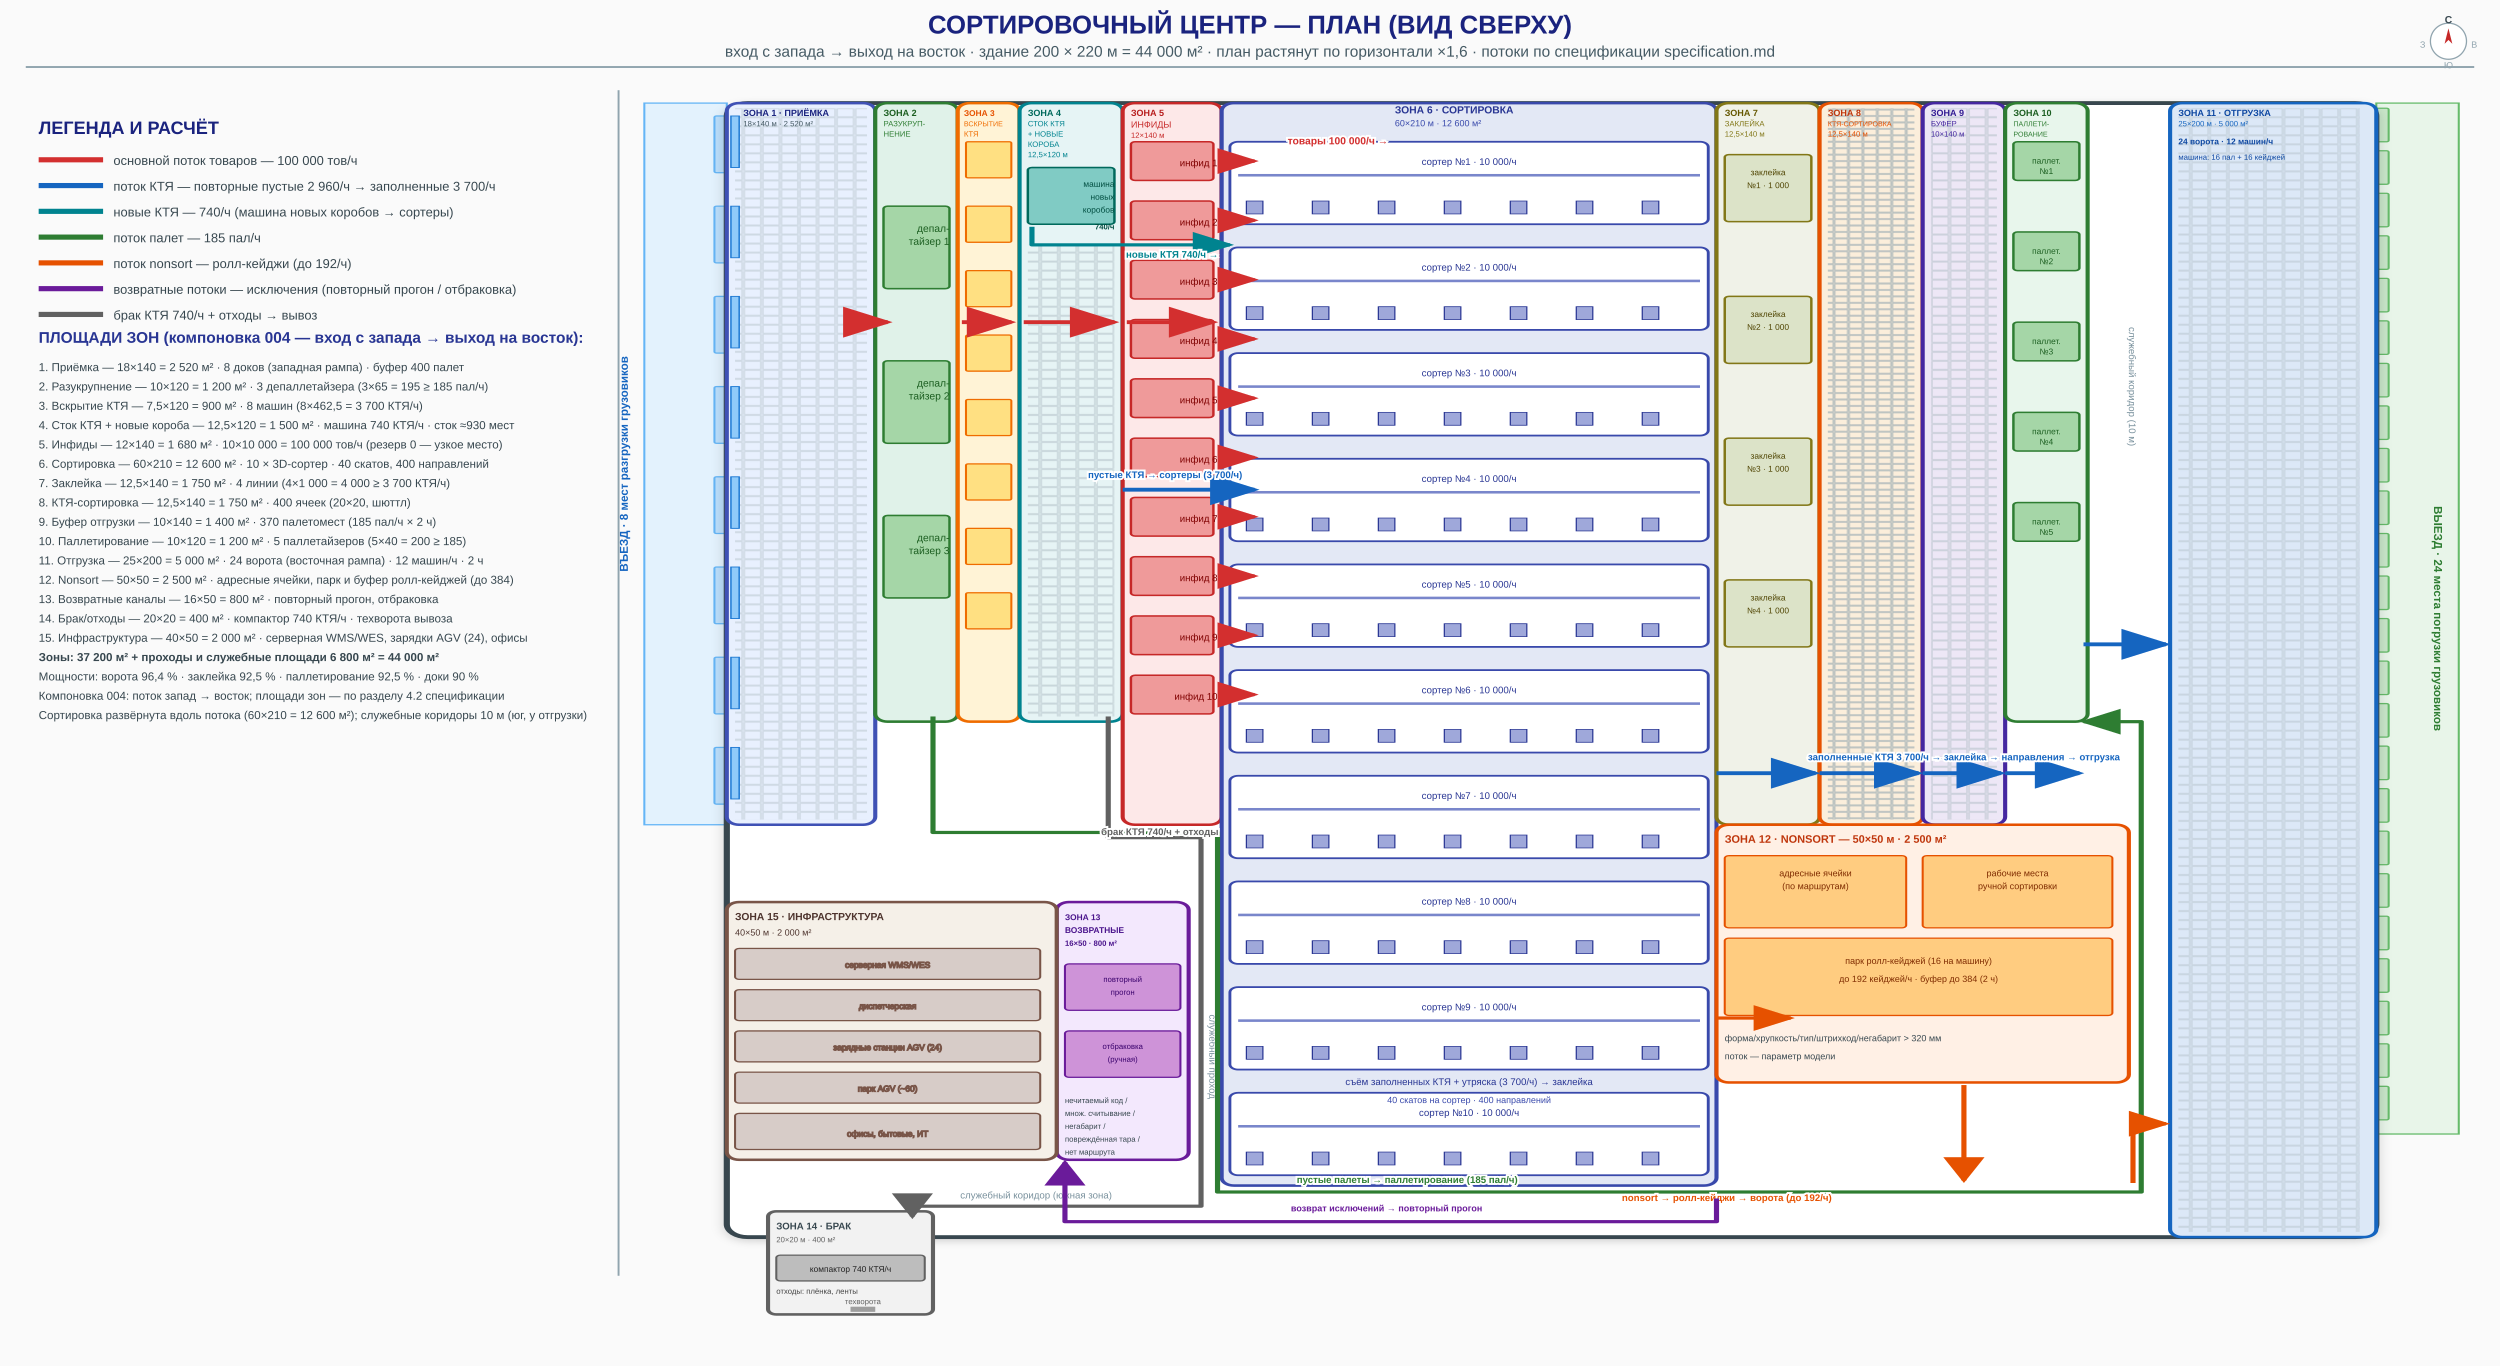
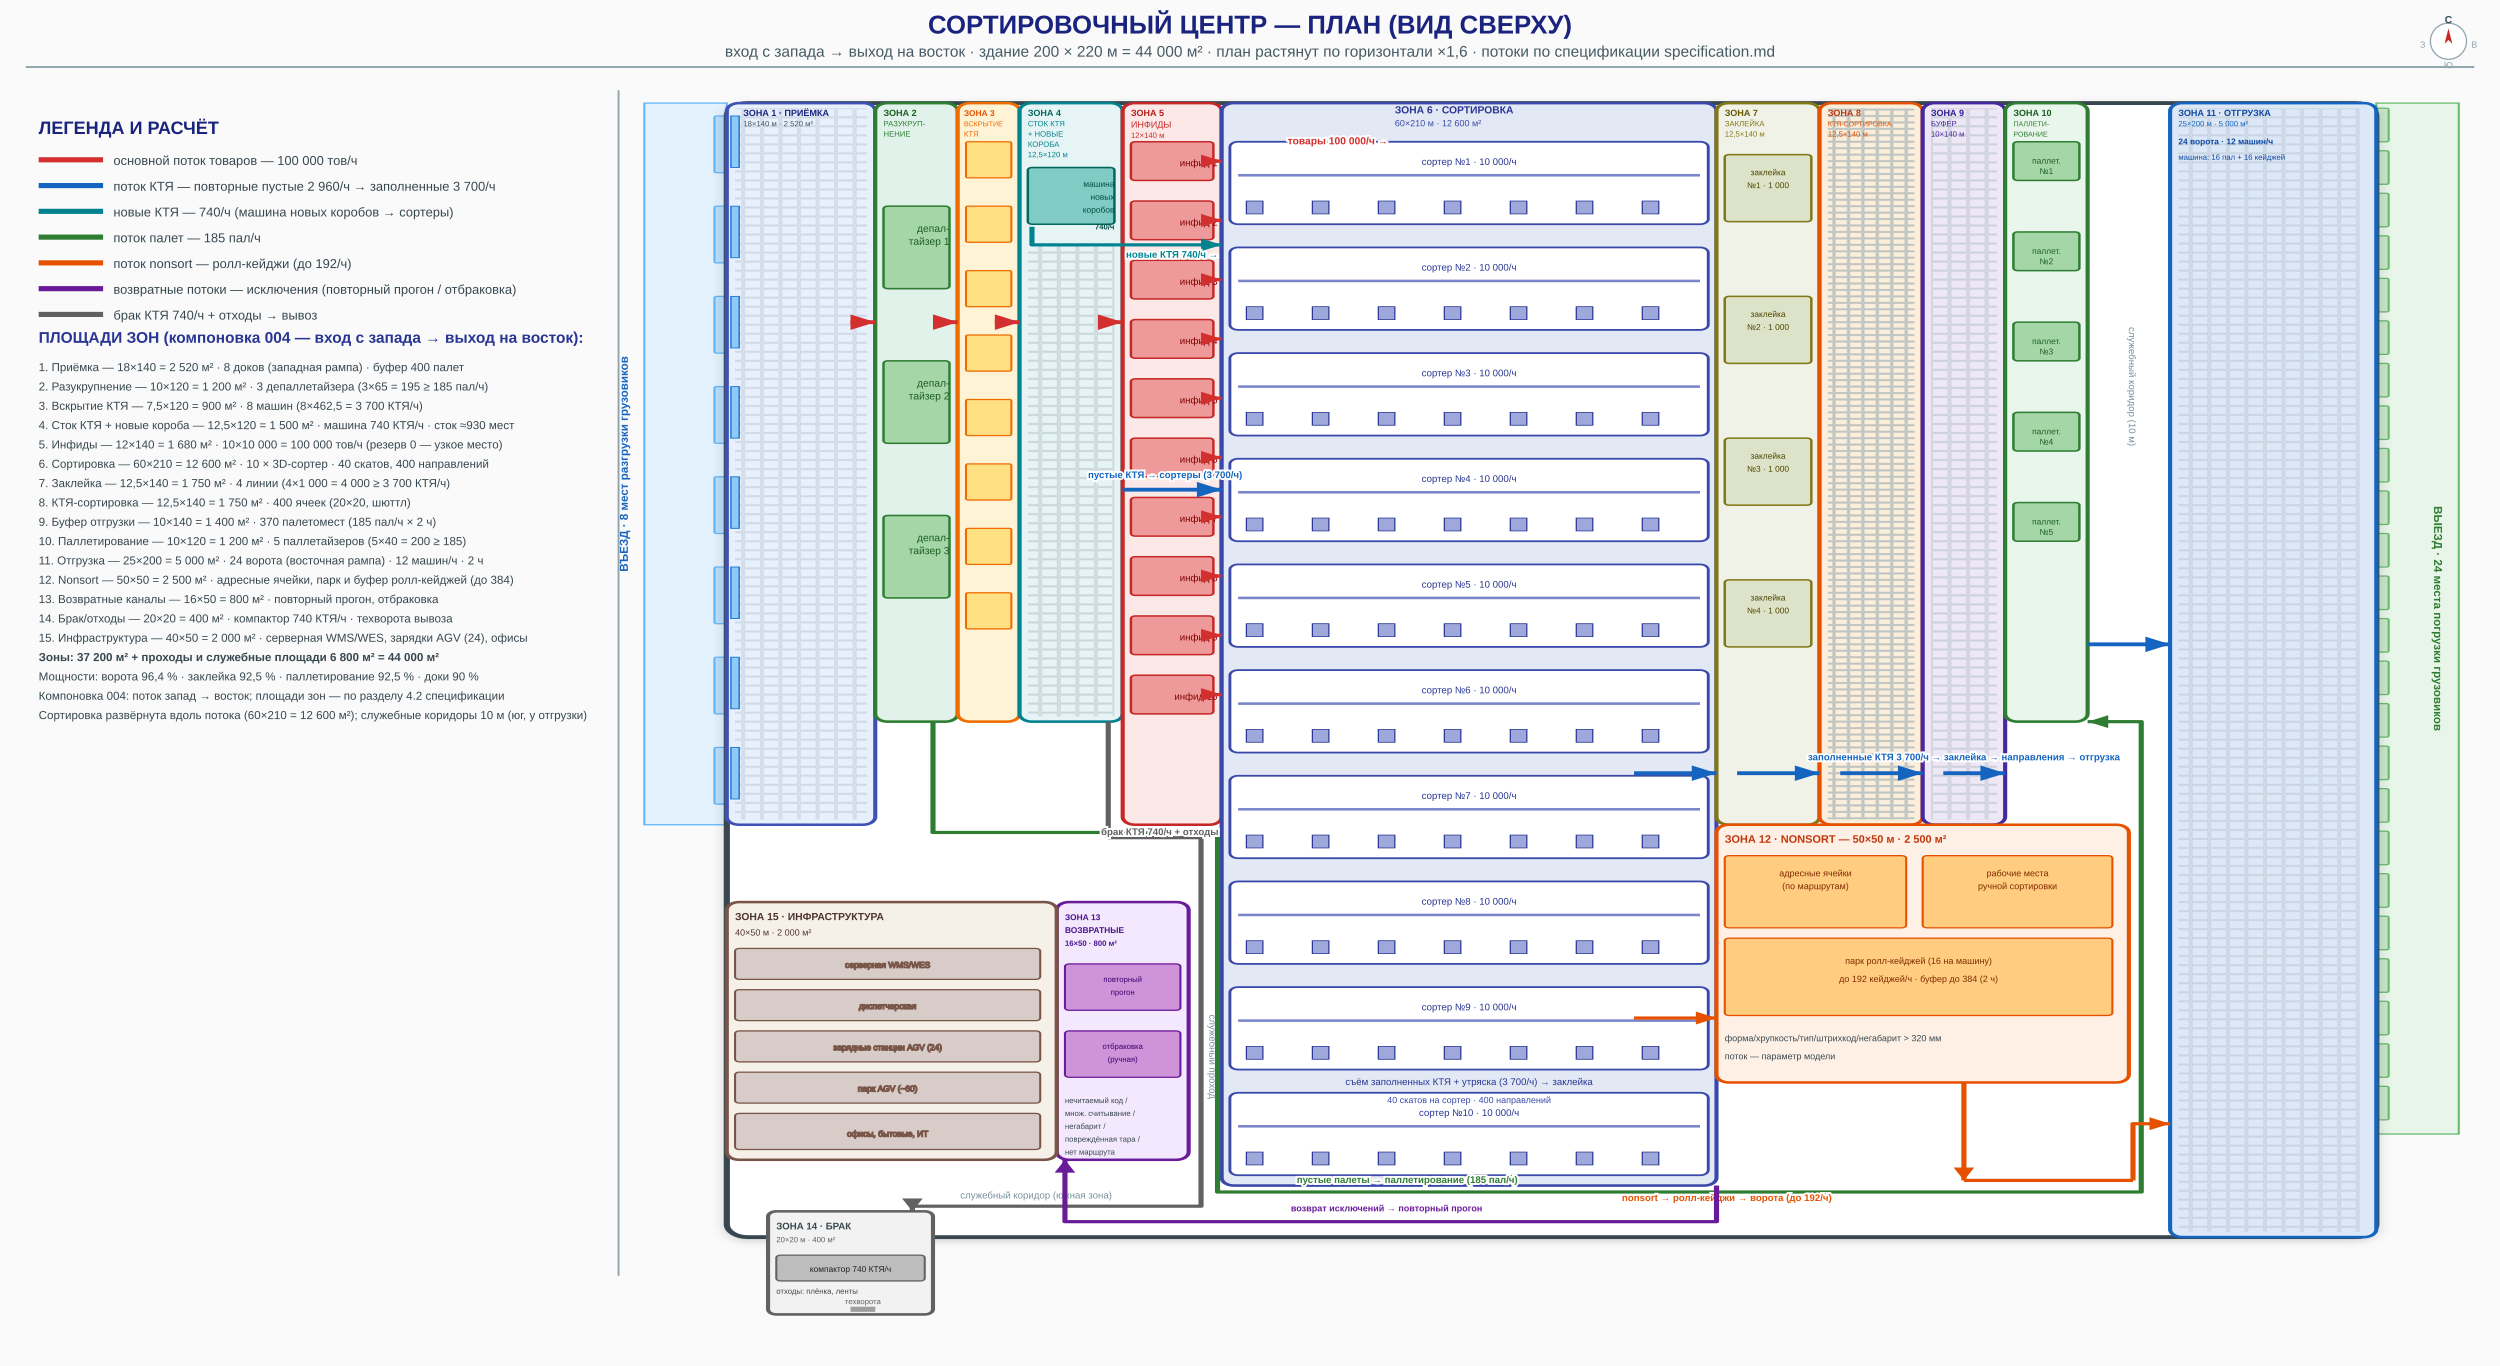
<svg xmlns="http://www.w3.org/2000/svg" viewBox="0 0 1940 1060" font-family="'Segoe UI', Arial, sans-serif">
  <defs>
-     <marker id="ar" viewBox="0 0 10 10" refX="9" refY="5" markerWidth="8" markerHeight="8" orient="auto-start-reverse">
+     <marker id="ar" viewBox="0 0 10 10" refX="10" refY="5" markerWidth="4" markerHeight="4" orient="auto-start-reverse">
      <path d="M0,0 L10,5 L0,10 z" fill="#D32F2F" />
    </marker>
-     <marker id="ab" viewBox="0 0 10 10" refX="9" refY="5" markerWidth="8" markerHeight="8" orient="auto-start-reverse">
+     <marker id="ab" viewBox="0 0 10 10" refX="10" refY="5" markerWidth="4" markerHeight="4" orient="auto-start-reverse">
      <path d="M0,0 L10,5 L0,10 z" fill="#1565C0" />
    </marker>
-     <marker id="ag" viewBox="0 0 10 10" refX="9" refY="5" markerWidth="8" markerHeight="8" orient="auto-start-reverse">
+     <marker id="ag" viewBox="0 0 10 10" refX="10" refY="5" markerWidth="4" markerHeight="4" orient="auto-start-reverse">
      <path d="M0,0 L10,5 L0,10 z" fill="#2E7D32" />
    </marker>
-     <marker id="ao" viewBox="0 0 10 10" refX="9" refY="5" markerWidth="8" markerHeight="8" orient="auto-start-reverse">
+     <marker id="ao" viewBox="0 0 10 10" refX="10" refY="5" markerWidth="4" markerHeight="4" orient="auto-start-reverse">
      <path d="M0,0 L10,5 L0,10 z" fill="#E65100" />
    </marker>
-     <marker id="ap" viewBox="0 0 10 10" refX="9" refY="5" markerWidth="8" markerHeight="8" orient="auto-start-reverse">
+     <marker id="ap" viewBox="0 0 10 10" refX="10" refY="5" markerWidth="4" markerHeight="4" orient="auto-start-reverse">
      <path d="M0,0 L10,5 L0,10 z" fill="#6A1B9A" />
    </marker>
-     <marker id="agr" viewBox="0 0 10 10" refX="9" refY="5" markerWidth="8" markerHeight="8" orient="auto-start-reverse">
+     <marker id="agr" viewBox="0 0 10 10" refX="10" refY="5" markerWidth="4" markerHeight="4" orient="auto-start-reverse">
      <path d="M0,0 L10,5 L0,10 z" fill="#616161" />
    </marker>
-     <marker id="at" viewBox="0 0 10 10" refX="9" refY="5" markerWidth="8" markerHeight="8" orient="auto-start-reverse">
+     <marker id="at" viewBox="0 0 10 10" refX="10" refY="5" markerWidth="4" markerHeight="4" orient="auto-start-reverse">
      <path d="M0,0 L10,5 L0,10 z" fill="#00838F" />
    </marker>
    <pattern id="pal" width="9" height="7" patternUnits="userSpaceOnUse">
      <rect x="0.5" y="0.5" width="8" height="6" fill="none" stroke="#B0BEC5" stroke-width="0.7" />
    </pattern>
    <pattern id="cell" width="7" height="5" patternUnits="userSpaceOnUse">
      <rect x="0.4" y="0.4" width="6.2" height="4.2" fill="none" stroke="#90A4AE" stroke-width="0.6" />
    </pattern>
    <filter id="sh" x="-10%" y="-10%" width="130%" height="130%">
      <feDropShadow dx="0" dy="2" stdDeviation="3" flood-color="#000000" flood-opacity="0.15" />
    </filter>
  </defs>
  <rect x="0" y="0" width="1940" height="1060" fill="#FAFAFA" />
  <text x="970" y="26" font-size="20" font-weight="bold" text-anchor="middle" fill="#1A237E">СОРТИРОВОЧНЫЙ ЦЕНТР — ПЛАН (ВИД СВЕРХУ)</text>
  <text x="970" y="44" font-size="12" text-anchor="middle" fill="#455A64">вход с запада → выход на восток · здание 200 × 220 м = 44 000 м² · план растянут по горизонтали ×1,6 · потоки по спецификации specification.md</text>
  <line x1="20" y1="52" x2="1920" y2="52" stroke="#90A4AE" stroke-width="1.5" />
  <g transform="translate(1900,32)">
    <circle r="14" fill="#FFFFFF" stroke="#90A4AE" stroke-width="1" />
    <path d="M0,-10 L3,2 L0,-1 L-3,2 Z" fill="#C62828" />
    <text x="0" y="-14" font-size="8" text-anchor="middle" fill="#37474F" font-weight="bold">С</text>
    <text x="0" y="21" font-size="7" text-anchor="middle" fill="#90A4AE">Ю</text>
    <text x="-20" y="5" font-size="7" text-anchor="middle" fill="#90A4AE">З</text>
    <text x="20" y="5" font-size="7" text-anchor="middle" fill="#90A4AE">В</text>
  </g>
  <g transform="translate(500,0) scale(1.6,1) translate(-60,0)">
    <rect x="60" y="80" width="40" height="560" fill="#E3F2FD" stroke="#64B5F6" stroke-width="1" />
    <text x="52" y="360" font-size="9" font-weight="bold" fill="#1565C0" transform="rotate(-90 52 360) translate(52 360) scale(1 0.625) translate(-52 -360)" text-anchor="middle">ВЪЕЗД · 8 мест разгрузки грузовиков</text>
    <g fill="#BBDEFB" stroke="#64B5F6" stroke-width="1">
      <rect x="94" y="90" width="6" height="44" rx="1" />
      <rect x="94" y="160" width="6" height="44" rx="1" />
      <rect x="94" y="230" width="6" height="44" rx="1" />
      <rect x="94" y="300" width="6" height="44" rx="1" />
      <rect x="94" y="370" width="6" height="44" rx="1" />
      <rect x="94" y="440" width="6" height="44" rx="1" />
      <rect x="94" y="510" width="6" height="44" rx="1" />
      <rect x="94" y="580" width="6" height="44" rx="1" />
    </g>
    <rect x="900" y="80" width="40" height="800" fill="#E8F5E9" stroke="#66BB6A" stroke-width="1" />
    <text x="928" y="480" font-size="9" font-weight="bold" fill="#2E7D32" transform="rotate(90 928 480) translate(928 480) scale(1 0.625) translate(-928 -480)" text-anchor="middle">ВЫЕЗД · 24 места погрузки грузовиков</text>
    <g fill="#C8E6C9" stroke="#66BB6A" stroke-width="1">
      <rect x="900" y="84" width="6" height="26" rx="1" />
      <rect x="900" y="117" width="6" height="26" rx="1" />
      <rect x="900" y="150" width="6" height="26" rx="1" />
      <rect x="900" y="183" width="6" height="26" rx="1" />
      <rect x="900" y="216" width="6" height="26" rx="1" />
      <rect x="900" y="249" width="6" height="26" rx="1" />
      <rect x="900" y="282" width="6" height="26" rx="1" />
      <rect x="900" y="315" width="6" height="26" rx="1" />
      <rect x="900" y="348" width="6" height="26" rx="1" />
      <rect x="900" y="381" width="6" height="26" rx="1" />
      <rect x="900" y="414" width="6" height="26" rx="1" />
      <rect x="900" y="447" width="6" height="26" rx="1" />
      <rect x="900" y="480" width="6" height="26" rx="1" />
      <rect x="900" y="513" width="6" height="26" rx="1" />
      <rect x="900" y="546" width="6" height="26" rx="1" />
      <rect x="900" y="579" width="6" height="26" rx="1" />
      <rect x="900" y="612" width="6" height="26" rx="1" />
      <rect x="900" y="645" width="6" height="26" rx="1" />
      <rect x="900" y="678" width="6" height="26" rx="1" />
      <rect x="900" y="711" width="6" height="26" rx="1" />
      <rect x="900" y="744" width="6" height="26" rx="1" />
      <rect x="900" y="777" width="6" height="26" rx="1" />
      <rect x="900" y="810" width="6" height="26" rx="1" />
      <rect x="900" y="843" width="6" height="26" rx="1" />
    </g>
    <rect x="100" y="80" width="800" height="880" rx="10" fill="#FFFFFF" stroke="#37474F" stroke-width="3" filter="url(#sh)" />
    <g>
      <rect x="100" y="80" width="72" height="560" rx="6" fill="#E8F0FE" stroke="#3F51B5" stroke-width="2" />
      <rect x="104" y="84" width="64" height="552" fill="url(#pal)" opacity="0.5" />
      <g fill="#90CAF9" stroke="#1976D2" stroke-width="0.7">
        <rect x="102" y="90" width="4" height="40" />
        <rect x="102" y="160" width="4" height="40" />
        <rect x="102" y="230" width="4" height="40" />
        <rect x="102" y="300" width="4" height="40" />
        <rect x="102" y="370" width="4" height="40" />
        <rect x="102" y="440" width="4" height="40" />
        <rect x="102" y="510" width="4" height="40" />
        <rect x="102" y="580" width="4" height="40" />
      </g>
      <text x="108" y="90" font-size="7" font-weight="bold" fill="#1A237E" transform="translate(108 90) scale(0.625 1) translate(-108 -90)">ЗОНА 1 · ПРИЁМКА</text>
      <text x="108" y="98" font-size="6" fill="#455A64" transform="translate(108 98) scale(0.625 1) translate(-108 -98)">18×140 м · 2 520 м²</text>
    </g>
    <g>
      <rect x="172" y="80" width="40" height="480" rx="6" fill="#E0F2E9" stroke="#2E7D32" stroke-width="2" />
      <g fill="#A5D6A7" stroke="#2E7D32" stroke-width="1.2">
        <rect x="176" y="160" width="32" height="64" rx="2" />
        <rect x="176" y="280" width="32" height="64" rx="2" />
        <rect x="176" y="400" width="32" height="64" rx="2" />
      </g>
      <g font-size="8" fill="#1B5E20" text-anchor="end">
        <text x="208" y="180" transform="translate(208 180) scale(0.625 1) translate(-208 -180)">депал-</text>
        <text x="208" y="190" transform="translate(208 190) scale(0.625 1) translate(-208 -190)">тайзер 1</text>
        <text x="208" y="300" transform="translate(208 300) scale(0.625 1) translate(-208 -300)">депал-</text>
        <text x="208" y="310" transform="translate(208 310) scale(0.625 1) translate(-208 -310)">тайзер 2</text>
        <text x="208" y="420" transform="translate(208 420) scale(0.625 1) translate(-208 -420)">депал-</text>
        <text x="208" y="430" transform="translate(208 430) scale(0.625 1) translate(-208 -430)">тайзер 3</text>
      </g>
      <text x="176" y="90" font-size="7" font-weight="bold" fill="#1B5E20" transform="translate(176 90) scale(0.625 1) translate(-176 -90)">ЗОНА 2</text>
      <text x="176" y="98" font-size="6" fill="#2E7D32" transform="translate(176 98) scale(0.625 1) translate(-176 -98)">РАЗУКРУП-</text>
      <text x="176" y="106" font-size="6" fill="#2E7D32" transform="translate(176 106) scale(0.625 1) translate(-176 -106)">НЕНИЕ</text>
    </g>
    <g>
      <rect x="212" y="80" width="30" height="480" rx="6" fill="#FFF3D6" stroke="#EF6C00" stroke-width="2" />
      <g fill="#FFE082" stroke="#EF6C00" stroke-width="1">
        <rect x="216" y="110" width="22" height="28" rx="1" />
        <rect x="216" y="160" width="22" height="28" rx="1" />
        <rect x="216" y="210" width="22" height="28" rx="1" />
        <rect x="216" y="260" width="22" height="28" rx="1" />
        <rect x="216" y="310" width="22" height="28" rx="1" />
        <rect x="216" y="360" width="22" height="28" rx="1" />
        <rect x="216" y="410" width="22" height="28" rx="1" />
        <rect x="216" y="460" width="22" height="28" rx="1" />
      </g>
      <text x="215" y="90" font-size="6.5" font-weight="bold" fill="#E65100" transform="translate(215 90) scale(0.625 1) translate(-215 -90)">ЗОНА 3</text>
      <text x="215" y="98" font-size="5.5" fill="#EF6C00" transform="translate(215 98) scale(0.625 1) translate(-215 -98)">ВСКРЫТИЕ</text>
      <text x="215" y="106" font-size="6" fill="#EF6C00" transform="translate(215 106) scale(0.625 1) translate(-215 -106)">КТЯ</text>
    </g>
    <g>
      <rect x="242" y="80" width="50" height="480" rx="6" fill="#E6F4F5" stroke="#00838F" stroke-width="2" />
      <rect x="246" y="130" width="42" height="44" rx="2" fill="#80CBC4" stroke="#00695C" stroke-width="1.2" />
      <g font-size="6.5" fill="#004D40" text-anchor="end">
        <text x="288" y="145" transform="translate(288 145) scale(0.625 1) translate(-288 -145)">машина</text>
        <text x="288" y="155" transform="translate(288 155) scale(0.625 1) translate(-288 -155)">новых</text>
        <text x="288" y="165" transform="translate(288 165) scale(0.625 1) translate(-288 -165)">коробов</text>
      </g>
      <text x="288" y="178" font-size="6" fill="#004D40" text-anchor="end" font-weight="bold" transform="translate(288 178) scale(0.625 1) translate(-288 -178)">740/ч</text>
      <rect x="246" y="190" width="42" height="366" fill="url(#pal)" opacity="0.6" />
      <text x="246" y="90" font-size="7" font-weight="bold" fill="#00695C" transform="translate(246 90) scale(0.625 1) translate(-246 -90)">ЗОНА 4</text>
      <text x="246" y="98" font-size="6" fill="#00838F" transform="translate(246 98) scale(0.625 1) translate(-246 -98)">СТОК КТЯ</text>
      <text x="246" y="106" font-size="6" fill="#00838F" transform="translate(246 106) scale(0.625 1) translate(-246 -106)">+ НОВЫЕ</text>
      <text x="246" y="114" font-size="6" fill="#00838F" transform="translate(246 114) scale(0.625 1) translate(-246 -114)">КОРОБА</text>
      <text x="246" y="122" font-size="6" fill="#00838F" transform="translate(246 122) scale(0.625 1) translate(-246 -122)">12,5×120 м</text>
    </g>
    <g>
      <rect x="292" y="80" width="48" height="560" rx="6" fill="#FDE8E8" stroke="#C62828" stroke-width="2" />
      <g fill="#EF9A9A" stroke="#C62828" stroke-width="1.2">
        <rect x="296" y="110" width="40" height="30" rx="2" />
        <rect x="296" y="156" width="40" height="30" rx="2" />
        <rect x="296" y="202" width="40" height="30" rx="2" />
        <rect x="296" y="248" width="40" height="30" rx="2" />
        <rect x="296" y="294" width="40" height="30" rx="2" />
        <rect x="296" y="340" width="40" height="30" rx="2" />
        <rect x="296" y="386" width="40" height="30" rx="2" />
        <rect x="296" y="432" width="40" height="30" rx="2" />
        <rect x="296" y="478" width="40" height="30" rx="2" />
        <rect x="296" y="524" width="40" height="30" rx="2" />
      </g>
      <g font-size="7.5" fill="#7F0000" text-anchor="end">
        <text x="338" y="129" transform="translate(338 129) scale(0.625 1) translate(-338 -129)">инфид 1</text>
        <text x="338" y="175" transform="translate(338 175) scale(0.625 1) translate(-338 -175)">инфид 2</text>
        <text x="338" y="221" transform="translate(338 221) scale(0.625 1) translate(-338 -221)">инфид 3</text>
        <text x="338" y="267" transform="translate(338 267) scale(0.625 1) translate(-338 -267)">инфид 4</text>
        <text x="338" y="313" transform="translate(338 313) scale(0.625 1) translate(-338 -313)">инфид 5</text>
        <text x="338" y="359" transform="translate(338 359) scale(0.625 1) translate(-338 -359)">инфид 6</text>
        <text x="338" y="405" transform="translate(338 405) scale(0.625 1) translate(-338 -405)">инфид 7</text>
        <text x="338" y="451" transform="translate(338 451) scale(0.625 1) translate(-338 -451)">инфид 8</text>
        <text x="338" y="497" transform="translate(338 497) scale(0.625 1) translate(-338 -497)">инфид 9</text>
        <text x="338" y="543" transform="translate(338 543) scale(0.625 1) translate(-338 -543)">инфид 10</text>
      </g>
      <text x="296" y="90" font-size="7" font-weight="bold" fill="#B71C1C" transform="translate(296 90) scale(0.625 1) translate(-296 -90)">ЗОНА 5</text>
      <text x="296" y="99" font-size="7" fill="#C62828" transform="translate(296 99) scale(0.625 1) translate(-296 -99)">ИНФИДЫ</text>
      <text x="296" y="107" font-size="6" fill="#C62828" transform="translate(296 107) scale(0.625 1) translate(-296 -107)">12×140 м</text>
    </g>
    <g>
      <rect x="340" y="80" width="240" height="840" rx="6" fill="#E3E8F5" stroke="#3949AB" stroke-width="2" />
      <g fill="#FFFFFF" stroke="#3949AB" stroke-width="1.4">
        <rect x="344" y="110" width="232" height="64" rx="4" />
        <rect x="344" y="192" width="232" height="64" rx="4" />
        <rect x="344" y="274" width="232" height="64" rx="4" />
        <rect x="344" y="356" width="232" height="64" rx="4" />
        <rect x="344" y="438" width="232" height="64" rx="4" />
        <rect x="344" y="520" width="232" height="64" rx="4" />
        <rect x="344" y="602" width="232" height="64" rx="4" />
        <rect x="344" y="684" width="232" height="64" rx="4" />
        <rect x="344" y="766" width="232" height="64" rx="4" />
        <rect x="344" y="848" width="232" height="64" rx="4" />
      </g>
      <g stroke="#7986CB" stroke-width="2">
        <line x1="348" y1="136" x2="572" y2="136" />
        <line x1="348" y1="218" x2="572" y2="218" />
        <line x1="348" y1="300" x2="572" y2="300" />
        <line x1="348" y1="382" x2="572" y2="382" />
        <line x1="348" y1="464" x2="572" y2="464" />
        <line x1="348" y1="546" x2="572" y2="546" />
        <line x1="348" y1="628" x2="572" y2="628" />
        <line x1="348" y1="710" x2="572" y2="710" />
        <line x1="348" y1="792" x2="572" y2="792" />
        <line x1="348" y1="874" x2="572" y2="874" />
      </g>
      <g fill="#9FA8DA" stroke="#283593" stroke-width="0.6">
        <rect x="352" y="156" width="8" height="10" />
        <rect x="384" y="156" width="8" height="10" />
        <rect x="416" y="156" width="8" height="10" />
        <rect x="448" y="156" width="8" height="10" />
        <rect x="480" y="156" width="8" height="10" />
        <rect x="512" y="156" width="8" height="10" />
        <rect x="544" y="156" width="8" height="10" />
        <rect x="352" y="238" width="8" height="10" />
        <rect x="384" y="238" width="8" height="10" />
        <rect x="416" y="238" width="8" height="10" />
        <rect x="448" y="238" width="8" height="10" />
        <rect x="480" y="238" width="8" height="10" />
        <rect x="512" y="238" width="8" height="10" />
        <rect x="544" y="238" width="8" height="10" />
        <rect x="352" y="320" width="8" height="10" />
        <rect x="384" y="320" width="8" height="10" />
        <rect x="416" y="320" width="8" height="10" />
        <rect x="448" y="320" width="8" height="10" />
        <rect x="480" y="320" width="8" height="10" />
        <rect x="512" y="320" width="8" height="10" />
        <rect x="544" y="320" width="8" height="10" />
        <rect x="352" y="402" width="8" height="10" />
        <rect x="384" y="402" width="8" height="10" />
        <rect x="416" y="402" width="8" height="10" />
        <rect x="448" y="402" width="8" height="10" />
        <rect x="480" y="402" width="8" height="10" />
        <rect x="512" y="402" width="8" height="10" />
        <rect x="544" y="402" width="8" height="10" />
        <rect x="352" y="484" width="8" height="10" />
        <rect x="384" y="484" width="8" height="10" />
        <rect x="416" y="484" width="8" height="10" />
        <rect x="448" y="484" width="8" height="10" />
        <rect x="480" y="484" width="8" height="10" />
        <rect x="512" y="484" width="8" height="10" />
        <rect x="544" y="484" width="8" height="10" />
        <rect x="352" y="566" width="8" height="10" />
        <rect x="384" y="566" width="8" height="10" />
        <rect x="416" y="566" width="8" height="10" />
        <rect x="448" y="566" width="8" height="10" />
        <rect x="480" y="566" width="8" height="10" />
        <rect x="512" y="566" width="8" height="10" />
        <rect x="544" y="566" width="8" height="10" />
        <rect x="352" y="648" width="8" height="10" />
        <rect x="384" y="648" width="8" height="10" />
        <rect x="416" y="648" width="8" height="10" />
        <rect x="448" y="648" width="8" height="10" />
        <rect x="480" y="648" width="8" height="10" />
        <rect x="512" y="648" width="8" height="10" />
        <rect x="544" y="648" width="8" height="10" />
        <rect x="352" y="730" width="8" height="10" />
        <rect x="384" y="730" width="8" height="10" />
        <rect x="416" y="730" width="8" height="10" />
        <rect x="448" y="730" width="8" height="10" />
        <rect x="480" y="730" width="8" height="10" />
        <rect x="512" y="730" width="8" height="10" />
        <rect x="544" y="730" width="8" height="10" />
        <rect x="352" y="812" width="8" height="10" />
        <rect x="384" y="812" width="8" height="10" />
        <rect x="416" y="812" width="8" height="10" />
        <rect x="448" y="812" width="8" height="10" />
        <rect x="480" y="812" width="8" height="10" />
        <rect x="512" y="812" width="8" height="10" />
        <rect x="544" y="812" width="8" height="10" />
        <rect x="352" y="894" width="8" height="10" />
        <rect x="384" y="894" width="8" height="10" />
        <rect x="416" y="894" width="8" height="10" />
        <rect x="448" y="894" width="8" height="10" />
        <rect x="480" y="894" width="8" height="10" />
        <rect x="512" y="894" width="8" height="10" />
        <rect x="544" y="894" width="8" height="10" />
      </g>
      <g font-size="7.5" fill="#283593" text-anchor="middle">
        <text x="460" y="128" transform="translate(460 128) scale(0.625 1) translate(-460 -128)">сортер №1 · 10 000/ч</text>
        <text x="460" y="210" transform="translate(460 210) scale(0.625 1) translate(-460 -210)">сортер №2 · 10 000/ч</text>
        <text x="460" y="292" transform="translate(460 292) scale(0.625 1) translate(-460 -292)">сортер №3 · 10 000/ч</text>
        <text x="460" y="374" transform="translate(460 374) scale(0.625 1) translate(-460 -374)">сортер №4 · 10 000/ч</text>
        <text x="460" y="456" transform="translate(460 456) scale(0.625 1) translate(-460 -456)">сортер №5 · 10 000/ч</text>
        <text x="460" y="538" transform="translate(460 538) scale(0.625 1) translate(-460 -538)">сортер №6 · 10 000/ч</text>
        <text x="460" y="620" transform="translate(460 620) scale(0.625 1) translate(-460 -620)">сортер №7 · 10 000/ч</text>
        <text x="460" y="702" transform="translate(460 702) scale(0.625 1) translate(-460 -702)">сортер №8 · 10 000/ч</text>
        <text x="460" y="784" transform="translate(460 784) scale(0.625 1) translate(-460 -784)">сортер №9 · 10 000/ч</text>
        <text x="460" y="866" transform="translate(460 866) scale(0.625 1) translate(-460 -866)">сортер №10 · 10 000/ч</text>
      </g>
      <text x="424" y="88" font-size="8" font-weight="bold" fill="#283593" transform="translate(424 88) scale(0.625 1) translate(-424 -88)">ЗОНА 6 · СОРТИРОВКА</text>
      <text x="424" y="98" font-size="7" fill="#3949AB" transform="translate(424 98) scale(0.625 1) translate(-424 -98)">60×210 м · 12 600 м²</text>
      <text x="460" y="842" font-size="7.5" fill="#283593" text-anchor="middle" transform="translate(460 842) scale(0.625 1) translate(-460 -842)">съём заполненных КТЯ + утряска (3 700/ч) → заклейка</text>
      <text x="460" y="856" font-size="7" fill="#3949AB" text-anchor="middle" transform="translate(460 856) scale(0.625 1) translate(-460 -856)">40 скатов на сортер · 400 направлений</text>
    </g>
    <g>
      <rect x="580" y="80" width="50" height="560" rx="6" fill="#F0F2E8" stroke="#827717" stroke-width="2" />
      <g fill="#DCE3C8" stroke="#827717" stroke-width="1.2">
        <rect x="584" y="120" width="42" height="52" rx="2" />
        <rect x="584" y="230" width="42" height="52" rx="2" />
        <rect x="584" y="340" width="42" height="52" rx="2" />
        <rect x="584" y="450" width="42" height="52" rx="2" />
      </g>
      <g font-size="6.5" fill="#4E4300" text-anchor="middle">
        <text x="605" y="136" transform="translate(605 136) scale(0.625 1) translate(-605 -136)">заклейка</text>
        <text x="605" y="146" transform="translate(605 146) scale(0.625 1) translate(-605 -146)">№1 · 1 000</text>
        <text x="605" y="246" transform="translate(605 246) scale(0.625 1) translate(-605 -246)">заклейка</text>
        <text x="605" y="256" transform="translate(605 256) scale(0.625 1) translate(-605 -256)">№2 · 1 000</text>
        <text x="605" y="356" transform="translate(605 356) scale(0.625 1) translate(-605 -356)">заклейка</text>
        <text x="605" y="366" transform="translate(605 366) scale(0.625 1) translate(-605 -366)">№3 · 1 000</text>
        <text x="605" y="466" transform="translate(605 466) scale(0.625 1) translate(-605 -466)">заклейка</text>
        <text x="605" y="476" transform="translate(605 476) scale(0.625 1) translate(-605 -476)">№4 · 1 000</text>
      </g>
      <text x="584" y="90" font-size="7" font-weight="bold" fill="#655800" transform="translate(584 90) scale(0.625 1) translate(-584 -90)">ЗОНА 7</text>
      <text x="584" y="98" font-size="6" fill="#827717" transform="translate(584 98) scale(0.625 1) translate(-584 -98)">ЗАКЛЕЙКА</text>
      <text x="584" y="106" font-size="6" fill="#827717" transform="translate(584 106) scale(0.625 1) translate(-584 -106)">12,5×140 м</text>
    </g>
    <g>
      <rect x="630" y="80" width="50" height="560" rx="6" fill="#FBEEDB" stroke="#E65100" stroke-width="2" />
      <rect x="634" y="84" width="42" height="552" fill="url(#cell)" opacity="0.7" />
      <text x="634" y="90" font-size="7" font-weight="bold" fill="#BF360C" transform="translate(634 90) scale(0.625 1) translate(-634 -90)">ЗОНА 8</text>
      <text x="634" y="98" font-size="5.5" fill="#E65100" transform="translate(634 98) scale(0.625 1) translate(-634 -98)">КТЯ-СОРТИРОВКА</text>
      <text x="634" y="106" font-size="6" fill="#E65100" transform="translate(634 106) scale(0.625 1) translate(-634 -106)">12,5×140 м</text>
    </g>
    <g>
      <rect x="680" y="80" width="40" height="560" rx="6" fill="#EDE7F6" stroke="#4527A0" stroke-width="2" />
      <rect x="684" y="84" width="32" height="552" fill="url(#pal)" opacity="0.6" />
      <text x="684" y="90" font-size="7" font-weight="bold" fill="#311B92" transform="translate(684 90) scale(0.625 1) translate(-684 -90)">ЗОНА 9</text>
      <text x="684" y="98" font-size="6" fill="#4527A0" transform="translate(684 98) scale(0.625 1) translate(-684 -98)">БУФЕР</text>
      <text x="684" y="106" font-size="6" fill="#4527A0" transform="translate(684 106) scale(0.625 1) translate(-684 -106)">10×140 м</text>
    </g>
    <g>
      <rect x="720" y="80" width="40" height="480" rx="6" fill="#E8F6EC" stroke="#2E7D32" stroke-width="2" />
      <g fill="#A5D6A7" stroke="#2E7D32" stroke-width="1.2">
        <rect x="724" y="110" width="32" height="30" rx="2" />
        <rect x="724" y="180" width="32" height="30" rx="2" />
        <rect x="724" y="250" width="32" height="30" rx="2" />
        <rect x="724" y="320" width="32" height="30" rx="2" />
        <rect x="724" y="390" width="32" height="30" rx="2" />
      </g>
      <g font-size="6.5" fill="#1B5E20" text-anchor="middle">
        <text x="740" y="127" transform="translate(740 127) scale(0.625 1) translate(-740 -127)">паллет.</text>
        <text x="740" y="135" transform="translate(740 135) scale(0.625 1) translate(-740 -135)">№1</text>
        <text x="740" y="197" transform="translate(740 197) scale(0.625 1) translate(-740 -197)">паллет.</text>
        <text x="740" y="205" transform="translate(740 205) scale(0.625 1) translate(-740 -205)">№2</text>
        <text x="740" y="267" transform="translate(740 267) scale(0.625 1) translate(-740 -267)">паллет.</text>
        <text x="740" y="275" transform="translate(740 275) scale(0.625 1) translate(-740 -275)">№3</text>
        <text x="740" y="337" transform="translate(740 337) scale(0.625 1) translate(-740 -337)">паллет.</text>
        <text x="740" y="345" transform="translate(740 345) scale(0.625 1) translate(-740 -345)">№4</text>
        <text x="740" y="407" transform="translate(740 407) scale(0.625 1) translate(-740 -407)">паллет.</text>
        <text x="740" y="415" transform="translate(740 415) scale(0.625 1) translate(-740 -415)">№5</text>
      </g>
      <text x="724" y="90" font-size="7" font-weight="bold" fill="#1B5E20" transform="translate(724 90) scale(0.625 1) translate(-724 -90)">ЗОНА 10</text>
      <text x="724" y="98" font-size="5.5" fill="#2E7D32" transform="translate(724 98) scale(0.625 1) translate(-724 -98)">ПАЛЛЕТИ-</text>
      <text x="724" y="106" font-size="5.5" fill="#2E7D32" transform="translate(724 106) scale(0.625 1) translate(-724 -106)">РОВАНИЕ</text>
    </g>
    <g>
      <rect x="800" y="80" width="100" height="880" rx="6" fill="#DCE8F7" stroke="#1565C0" stroke-width="2" />
      <rect x="804" y="84" width="88" height="872" fill="url(#pal)" opacity="0.5" />
      <text x="804" y="90" font-size="7" font-weight="bold" fill="#0D47A1" transform="translate(804 90) scale(0.625 1) translate(-804 -90)">ЗОНА 11 · ОТГРУЗКА</text>
      <text x="804" y="98" font-size="6" fill="#1565C0" transform="translate(804 98) scale(0.625 1) translate(-804 -98)">25×200 м · 5 000 м²</text>
      <text x="804" y="112" font-size="6.5" font-weight="bold" fill="#0D47A1" transform="translate(804 112) scale(0.625 1) translate(-804 -112)">24 ворота · 12 машин/ч</text>
      <text x="804" y="124" font-size="6" fill="#0D47A1" transform="translate(804 124) scale(0.625 1) translate(-804 -124)">машина: 16 пал + 16 кейджей</text>
    </g>
    <g>
      <rect x="580" y="640" width="200" height="200" rx="6" fill="#FFF0E5" stroke="#E65100" stroke-width="2" />
      <text x="584" y="654" font-size="8.5" font-weight="bold" fill="#BF360C" transform="translate(584 654) scale(0.625 1) translate(-584 -654)">ЗОНА 12 · NONSORT — 50×50 м · 2 500 м²</text>
      <rect x="584" y="664" width="88" height="56" rx="2" fill="#FFCC80" stroke="#E65100" stroke-width="1" />
      <text x="628" y="680" font-size="7" text-anchor="middle" fill="#7F2B00" transform="translate(628 680) scale(0.625 1) translate(-628 -680)">адресные ячейки</text>
      <text x="628" y="690" font-size="7" text-anchor="middle" fill="#7F2B00" transform="translate(628 690) scale(0.625 1) translate(-628 -690)">(по маршрутам)</text>
      <rect x="680" y="664" width="92" height="56" rx="2" fill="#FFCC80" stroke="#E65100" stroke-width="1" />
      <text x="726" y="680" font-size="7" text-anchor="middle" fill="#7F2B00" transform="translate(726 680) scale(0.625 1) translate(-726 -680)">рабочие места</text>
      <text x="726" y="690" font-size="7" text-anchor="middle" fill="#7F2B00" transform="translate(726 690) scale(0.625 1) translate(-726 -690)">ручной сортировки</text>
      <rect x="584" y="728" width="188" height="60" rx="2" fill="#FFCC80" stroke="#E65100" stroke-width="1" />
      <text x="678" y="748" font-size="7" text-anchor="middle" fill="#7F2B00" transform="translate(678 748) scale(0.625 1) translate(-678 -748)">парк ролл-кейджей (16 на машину)</text>
      <text x="678" y="762" font-size="7" text-anchor="middle" fill="#7F2B00" transform="translate(678 762) scale(0.625 1) translate(-678 -762)">до 192 кейджей/ч · буфер до 384 (2 ч)</text>
      <text x="584" y="808" font-size="7" fill="#37474F" transform="translate(584 808) scale(0.625 1) translate(-584 -808)">форма/хрупкость/тип/штрихкод/негабарит &gt; 320 мм</text>
      <text x="584" y="822" font-size="7" fill="#37474F" transform="translate(584 822) scale(0.625 1) translate(-584 -822)">поток — параметр модели</text>
    </g>
    <g>
      <rect x="260" y="700" width="64" height="200" rx="6" fill="#F3E8FD" stroke="#6A1B9A" stroke-width="2" />
      <text x="264" y="714" font-size="6.5" font-weight="bold" fill="#4A148C" transform="translate(264 714) scale(0.625 1) translate(-264 -714)">ЗОНА 13</text>
      <text x="264" y="724" font-size="6.5" font-weight="bold" fill="#4A148C" transform="translate(264 724) scale(0.625 1) translate(-264 -724)">ВОЗВРАТНЫЕ</text>
      <text x="264" y="734" font-size="6" font-weight="bold" fill="#4A148C" transform="translate(264 734) scale(0.625 1) translate(-264 -734)">16×50 · 800 м²</text>
      <rect x="264" y="748" width="56" height="36" rx="2" fill="#CE93D8" stroke="#6A1B9A" stroke-width="1" />
      <text x="292" y="762" font-size="6" text-anchor="middle" fill="#38006B" transform="translate(292 762) scale(0.625 1) translate(-292 -762)">повторный</text>
      <text x="292" y="772" text-anchor="middle" font-size="6" fill="#38006B" transform="translate(292 772) scale(0.625 1) translate(-292 -772)">прогон</text>
      <rect x="264" y="800" width="56" height="36" rx="2" fill="#CE93D8" stroke="#6A1B9A" stroke-width="1" />
      <text x="292" y="814" font-size="6" text-anchor="middle" fill="#38006B" transform="translate(292 814) scale(0.625 1) translate(-292 -814)">отбраковка</text>
      <text x="292" y="824" font-size="6" text-anchor="middle" fill="#38006B" transform="translate(292 824) scale(0.625 1) translate(-292 -824)">(ручная)</text>
      <text x="264" y="856" font-size="6" fill="#37474F" transform="translate(264 856) scale(0.625 1) translate(-264 -856)">нечитаемый код /</text>
      <text x="264" y="866" font-size="6" fill="#37474F" transform="translate(264 866) scale(0.625 1) translate(-264 -866)">множ. считывание /</text>
      <text x="264" y="876" font-size="6" fill="#37474F" transform="translate(264 876) scale(0.625 1) translate(-264 -876)">негабарит /</text>
      <text x="264" y="886" font-size="6" fill="#37474F" transform="translate(264 886) scale(0.625 1) translate(-264 -886)">повреждённая тара /</text>
      <text x="264" y="896" font-size="6" fill="#37474F" transform="translate(264 896) scale(0.625 1) translate(-264 -896)">нет маршрута</text>
    </g>
    <g>
      <rect x="120" y="940" width="80" height="80" rx="4" fill="#F2F2F2" stroke="#616161" stroke-width="2" />
      <text x="124" y="954" font-size="7.5" font-weight="bold" fill="#37474F" transform="translate(124 954) scale(0.625 1) translate(-124 -954)">ЗОНА 14 · БРАК</text>
      <text x="124" y="964" font-size="6" fill="#616161" transform="translate(124 964) scale(0.625 1) translate(-124 -964)">20×20 м · 400 м²</text>
      <rect x="124" y="974" width="72" height="20" rx="2" fill="#BDBDBD" stroke="#616161" stroke-width="1" />
      <text x="160" y="987" font-size="6.5" text-anchor="middle" fill="#212121" transform="translate(160 987) scale(0.625 1) translate(-160 -987)">компактор 740 КТЯ/ч</text>
      <text x="124" y="1004" font-size="6" fill="#424242" transform="translate(124 1004) scale(0.625 1) translate(-124 -1004)">отходы: плёнка, ленты</text>
      <rect x="160" y="1014" width="12" height="4" fill="#9E9E9E" />
      <text x="166" y="1012" font-size="6" text-anchor="middle" fill="#616161" transform="translate(166 1012) scale(0.625 1) translate(-166 -1012)">техворота</text>
    </g>
    <g>
      <rect x="100" y="700" width="160" height="200" rx="6" fill="#F5F0E8" stroke="#795548" stroke-width="2" />
      <text x="104" y="714" font-size="8" font-weight="bold" fill="#4E342E" transform="translate(104 714) scale(0.625 1) translate(-104 -714)">ЗОНА 15 · ИНФРАСТРУКТУРА</text>
      <text x="104" y="726" font-size="7" fill="#4E342E" transform="translate(104 726) scale(0.625 1) translate(-104 -726)">40×50 м · 2 000 м²</text>
      <g fill="#D7CCC8" stroke="#795548" stroke-width="1">
        <rect x="104" y="736" width="148" height="24" rx="2" />
        <text x="178" y="751" font-size="6.5" text-anchor="middle" fill="#3E2723" transform="translate(178 751) scale(0.625 1) translate(-178 -751)">серверная WMS/WES</text>
        <rect x="104" y="768" width="148" height="24" rx="2" />
        <text x="178" y="783" font-size="6.5" text-anchor="middle" fill="#3E2723" transform="translate(178 783) scale(0.625 1) translate(-178 -783)">диспетчерская</text>
        <rect x="104" y="800" width="148" height="24" rx="2" />
        <text x="178" y="815" font-size="6.5" text-anchor="middle" fill="#3E2723" transform="translate(178 815) scale(0.625 1) translate(-178 -815)">зарядные станции AGV (24)</text>
        <rect x="104" y="832" width="148" height="24" rx="2" />
        <text x="178" y="847" font-size="6.5" text-anchor="middle" fill="#3E2723" transform="translate(178 847) scale(0.625 1) translate(-178 -847)">парк AGV (~60)</text>
        <rect x="104" y="864" width="148" height="28" rx="2" />
        <text x="178" y="882" font-size="6.5" text-anchor="middle" fill="#3E2723" transform="translate(178 882) scale(0.625 1) translate(-178 -882)">офисы, бытовые, ИТ</text>
      </g>
    </g>
    <text x="334" y="820" font-size="7.5" fill="#78909C" transform="rotate(90 334 820) translate(334 820) scale(1 0.625) translate(-334 -820)" text-anchor="middle">служебный проход</text>
    <text x="780" y="300" font-size="7.5" fill="#78909C" transform="rotate(90 780 300) translate(780 300) scale(1 0.625) translate(-780 -300)" text-anchor="middle">служебный коридор (10 м)</text>
    <text x="250" y="930" font-size="7.5" fill="#78909C" text-anchor="middle" transform="translate(250 930) scale(0.625 1) translate(-250 -930)">служебный коридор (южная зона)</text>
-     <path d="M164,250 L178,250" stroke="#D32F2F" stroke-width="3" marker-end="url(#ar)" />
-     <path d="M214,250 L238,250" stroke="#D32F2F" stroke-width="3" marker-end="url(#ar)" />
-     <path d="M244,250 L288,250" stroke="#D32F2F" stroke-width="3" marker-end="url(#ar)" />
-     <path d="M294,250 L336,250" stroke="#D32F2F" stroke-width="3" marker-end="url(#ar)" />
+     <path d="M160,250 L172,250" stroke="#D32F2F" stroke-width="3" marker-end="url(#ar)" />
+     <path d="M200,250 L212,250" stroke="#D32F2F" stroke-width="3" marker-end="url(#ar)" />
+     <path d="M230,250 L242,250" stroke="#D32F2F" stroke-width="3" marker-end="url(#ar)" />
+     <path d="M280,250 L292,250" stroke="#D32F2F" stroke-width="3" marker-end="url(#ar)" />
    <g stroke="#D32F2F" stroke-width="2.5" marker-end="url(#ar)">
-       <path d="M340,125 L356,125" />
-       <path d="M340,171 L356,171" />
-       <path d="M340,217 L356,217" />
-       <path d="M340,263 L356,263" />
-       <path d="M340,309 L356,309" />
-       <path d="M340,355 L356,355" />
-       <path d="M340,401 L356,401" />
-       <path d="M340,447 L356,447" />
-       <path d="M340,493 L356,493" />
-       <path d="M340,539 L356,539" />
+       <path d="M336,125 L340,125" />
+       <path d="M336,171 L340,171" />
+       <path d="M336,217 L340,217" />
+       <path d="M336,263 L340,263" />
+       <path d="M336,309 L340,309" />
+       <path d="M336,355 L340,355" />
+       <path d="M336,401 L340,401" />
+       <path d="M336,447 L340,447" />
+       <path d="M336,493 L340,493" />
+       <path d="M336,539 L340,539" />
    </g>
    <text x="372" y="112" font-size="8" font-weight="bold" fill="#D32F2F" paint-order="stroke" stroke="#FFFFFF" stroke-width="3" transform="translate(372 112) scale(0.625 1) translate(-372 -112)">товары 100 000/ч →</text>
-     <path d="M292,380 L356,380" stroke="#1565C0" stroke-width="3" marker-end="url(#ab)" />
-     <path d="M580,600 L628,600" stroke="#1565C0" stroke-width="3" marker-end="url(#ab)" />
-     <path d="M630,600 L678,600" stroke="#1565C0" stroke-width="3" marker-end="url(#ab)" />
-     <path d="M680,600 L718,600" stroke="#1565C0" stroke-width="3" marker-end="url(#ab)" />
-     <path d="M720,600 L756,600" stroke="#1565C0" stroke-width="3" marker-end="url(#ab)" />
-     <path d="M758,500 L798,500" stroke="#1565C0" stroke-width="3" marker-end="url(#ab)" />
+     <path d="M292,380 L340,380" stroke="#1565C0" stroke-width="3" marker-end="url(#ab)" />
+     <path d="M540,600 L580,600" stroke="#1565C0" stroke-width="3" marker-end="url(#ab)" />
+     <path d="M590,600 L630,600" stroke="#1565C0" stroke-width="3" marker-end="url(#ab)" />
+     <path d="M640,600 L680,600" stroke="#1565C0" stroke-width="3" marker-end="url(#ab)" />
+     <path d="M690,600 L720,600" stroke="#1565C0" stroke-width="3" marker-end="url(#ab)" />
+     <path d="M760,500 L800,500" stroke="#1565C0" stroke-width="3" marker-end="url(#ab)" />
    <text x="350" y="371" font-size="7.5" font-weight="bold" fill="#1565C0" text-anchor="end" paint-order="stroke" stroke="#FFFFFF" stroke-width="3" transform="translate(350 371) scale(0.625 1) translate(-350 -371)">пустые КТЯ → сортеры (3 700/ч)</text>
    <text x="700" y="590" font-size="7.5" font-weight="bold" fill="#1565C0" text-anchor="middle" paint-order="stroke" stroke="#FFFFFF" stroke-width="3" transform="translate(700 590) scale(0.625 1) translate(-700 -590)">заполненные КТЯ 3 700/ч → заклейка → направления → отгрузка</text>
-     <path d="M248,176 L248,190 L344,190" stroke="#00838F" stroke-width="2.5" fill="none" stroke-linejoin="round" marker-end="url(#at)" />
+     <path d="M248,176 L248,190 L340,190" stroke="#00838F" stroke-width="2.5" fill="none" stroke-linejoin="round" marker-end="url(#at)" />
    <text x="316" y="200" font-size="7.5" font-weight="bold" fill="#00838F" text-anchor="middle" paint-order="stroke" stroke="#FFFFFF" stroke-width="3" transform="translate(316 200) scale(0.625 1) translate(-316 -200)">новые КТЯ 740/ч →</text>
-     <path d="M200,556 L200,646 L338,646 L338,925 L786,925 L786,560 L758,560" stroke="#2E7D32" stroke-width="2.5" fill="none" stroke-linejoin="round" marker-end="url(#ag)" />
+     <path d="M200,560 L200,646 L338,646 L338,925 L786,925 L786,560 L760,560" stroke="#2E7D32" stroke-width="2.5" fill="none" stroke-linejoin="round" marker-end="url(#ag)" />
    <text x="430" y="918" font-size="7.5" font-weight="bold" fill="#2E7D32" text-anchor="middle" paint-order="stroke" stroke="#FFFFFF" stroke-width="3" transform="translate(430 918) scale(0.625 1) translate(-430 -918)">пустые палеты → паллетирование (185 пал/ч)</text>
-     <path d="M285,556 L285,650 L330,650 L330,936 L190,936 L190,944" stroke="#616161" stroke-width="2.5" fill="none" stroke-linejoin="round" marker-end="url(#agr)" />
+     <path d="M285,560 L285,650 L330,650 L330,936 L190,936 L190,940" stroke="#616161" stroke-width="2.5" fill="none" stroke-linejoin="round" marker-end="url(#agr)" />
    <text x="310" y="648" font-size="7.5" font-weight="bold" fill="#616161" text-anchor="middle" paint-order="stroke" stroke="#FFFFFF" stroke-width="3" transform="translate(310 648) scale(0.625 1) translate(-310 -648)">брак КТЯ 740/ч + отходы</text>
-     <path d="M580,790 L616,790" stroke="#E65100" stroke-width="2.5" marker-end="url(#ao)" />
-     <path d="M700,842 L700,916" stroke="#E65100" stroke-width="2.5" marker-end="url(#ao)" />
-     <path d="M782,918 L782,872 L798,872" stroke="#E65100" stroke-width="2.5" fill="none" stroke-linejoin="round" marker-end="url(#ao)" />
+     <path d="M540,790 L580,790" stroke="#E65100" stroke-width="2.5" marker-end="url(#ao)" />
+     <path d="M700,840 L700,916" stroke="#E65100" stroke-width="2.5" marker-end="url(#ao)" />
+     <path d="M700,916 L782,916" stroke="#E65100" stroke-width="2.5" fill="none" />
+     <path d="M782,916 L782,872 L800,872" stroke="#E65100" stroke-width="2.5" fill="none" stroke-linejoin="round" marker-end="url(#ao)" />
    <text x="585" y="932" font-size="7.5" font-weight="bold" fill="#E65100" text-anchor="middle" paint-order="stroke" stroke="#FFFFFF" stroke-width="3" transform="translate(585 932) scale(0.625 1) translate(-585 -932)">nonsort → ролл-кейджи → ворота (до 192/ч)</text>
-     <path d="M580,930 L580,948 L264,948 L264,902" stroke="#6A1B9A" stroke-width="2.5" fill="none" stroke-linejoin="round" marker-end="url(#ap)" />
+     <path d="M580,920 L580,948 L264,948 L264,900" stroke="#6A1B9A" stroke-width="2.5" fill="none" stroke-linejoin="round" marker-end="url(#ap)" />
    <text x="420" y="940" font-size="7" font-weight="bold" fill="#6A1B9A" text-anchor="middle" paint-order="stroke" stroke="#FFFFFF" stroke-width="3" transform="translate(420 940) scale(0.625 1) translate(-420 -940)">возврат исключений → повторный прогон</text>
  </g>
  <line x1="480" y1="70" x2="480" y2="990" stroke="#90A4AE" stroke-width="1.5" />
  <text x="30" y="104" font-size="14" font-weight="bold" fill="#1A237E">ЛЕГЕНДА И РАСЧЁТ</text>
  <g font-size="10" fill="#37474F">
    <line x1="30" y1="124" x2="80" y2="124" stroke="#D32F2F" stroke-width="4" />
    <text x="88" y="128">основной поток товаров — 100 000 тов/ч</text>
    <line x1="30" y1="144" x2="80" y2="144" stroke="#1565C0" stroke-width="4" />
    <text x="88" y="148">поток КТЯ — повторные пустые 2 960/ч → заполненные 3 700/ч</text>
    <line x1="30" y1="164" x2="80" y2="164" stroke="#00838F" stroke-width="4" />
    <text x="88" y="168">новые КТЯ — 740/ч (машина новых коробов → сортеры)</text>
    <line x1="30" y1="184" x2="80" y2="184" stroke="#2E7D32" stroke-width="4" />
    <text x="88" y="188">поток палет — 185 пал/ч</text>
    <line x1="30" y1="204" x2="80" y2="204" stroke="#E65100" stroke-width="4" />
    <text x="88" y="208">поток nonsort — ролл-кейджи (до 192/ч)</text>
    <line x1="30" y1="224" x2="80" y2="224" stroke="#6A1B9A" stroke-width="4" />
    <text x="88" y="228">возвратные потоки — исключения (повторный прогон / отбраковка)</text>
    <line x1="30" y1="244" x2="80" y2="244" stroke="#616161" stroke-width="4" />
    <text x="88" y="248">брак КТЯ 740/ч + отходы → вывоз</text>
  </g>
  <text x="30" y="266" font-size="12" font-weight="bold" fill="#283593">ПЛОЩАДИ ЗОН (компоновка 004 — вход с запада → выход на восток):</text>
  <g font-size="9" fill="#37474F">
    <text x="30" y="288">1. Приёмка — 18×140 = 2 520 м² · 8 доков (западная рампа) · буфер 400 палет</text>
    <text x="30" y="303">2. Разукрупнение — 10×120 = 1 200 м² · 3 депаллетайзера (3×65 = 195 ≥ 185 пал/ч)</text>
    <text x="30" y="318">3. Вскрытие КТЯ — 7,5×120 = 900 м² · 8 машин (8×462,5 = 3 700 КТЯ/ч)</text>
    <text x="30" y="333">4. Сток КТЯ + новые короба — 12,5×120 = 1 500 м² · машина 740 КТЯ/ч · сток ≈930 мест</text>
    <text x="30" y="348">5. Инфиды — 12×140 = 1 680 м² · 10×10 000 = 100 000 тов/ч (резерв 0 — узкое место)</text>
    <text x="30" y="363">6. Сортировка — 60×210 = 12 600 м² · 10 × 3D-сортер · 40 скатов, 400 направлений</text>
    <text x="30" y="378">7. Заклейка — 12,5×140 = 1 750 м² · 4 линии (4×1 000 = 4 000 ≥ 3 700 КТЯ/ч)</text>
    <text x="30" y="393">8. КТЯ-сортировка — 12,5×140 = 1 750 м² · 400 ячеек (20×20, шюттл)</text>
    <text x="30" y="408">9. Буфер отгрузки — 10×140 = 1 400 м² · 370 палетомест (185 пал/ч × 2 ч)</text>
    <text x="30" y="423">10. Паллетирование — 10×120 = 1 200 м² · 5 паллетайзеров (5×40 = 200 ≥ 185)</text>
    <text x="30" y="438">11. Отгрузка — 25×200 = 5 000 м² · 24 ворота (восточная рампа) · 12 машин/ч · 2 ч</text>
    <text x="30" y="453">12. Nonsort — 50×50 = 2 500 м² · адресные ячейки, парк и буфер ролл-кейджей (до 384)</text>
    <text x="30" y="468">13. Возвратные каналы — 16×50 = 800 м² · повторный прогон, отбраковка</text>
    <text x="30" y="483">14. Брак/отходы — 20×20 = 400 м² · компактор 740 КТЯ/ч · техворота вывоза</text>
    <text x="30" y="498">15. Инфраструктура — 40×50 = 2 000 м² · серверная WMS/WES, зарядки AGV (24), офисы</text>
    <text x="30" y="513" font-weight="bold">Зоны: 37 200 м² + проходы и служебные площади 6 800 м² = 44 000 м²</text>
    <text x="30" y="528">Мощности: ворота 96,4 % · заклейка 92,5 % · паллетирование 92,5 % · доки 90 %</text>
    <text x="30" y="543">Компоновка 004: поток запад → восток; площади зон — по разделу 4.2 спецификации</text>
    <text x="30" y="558">Сортировка развёрнута вдоль потока (60×210 = 12 600 м²); служебные коридоры 10 м (юг, у отгрузки)</text>
  </g>
</svg>
